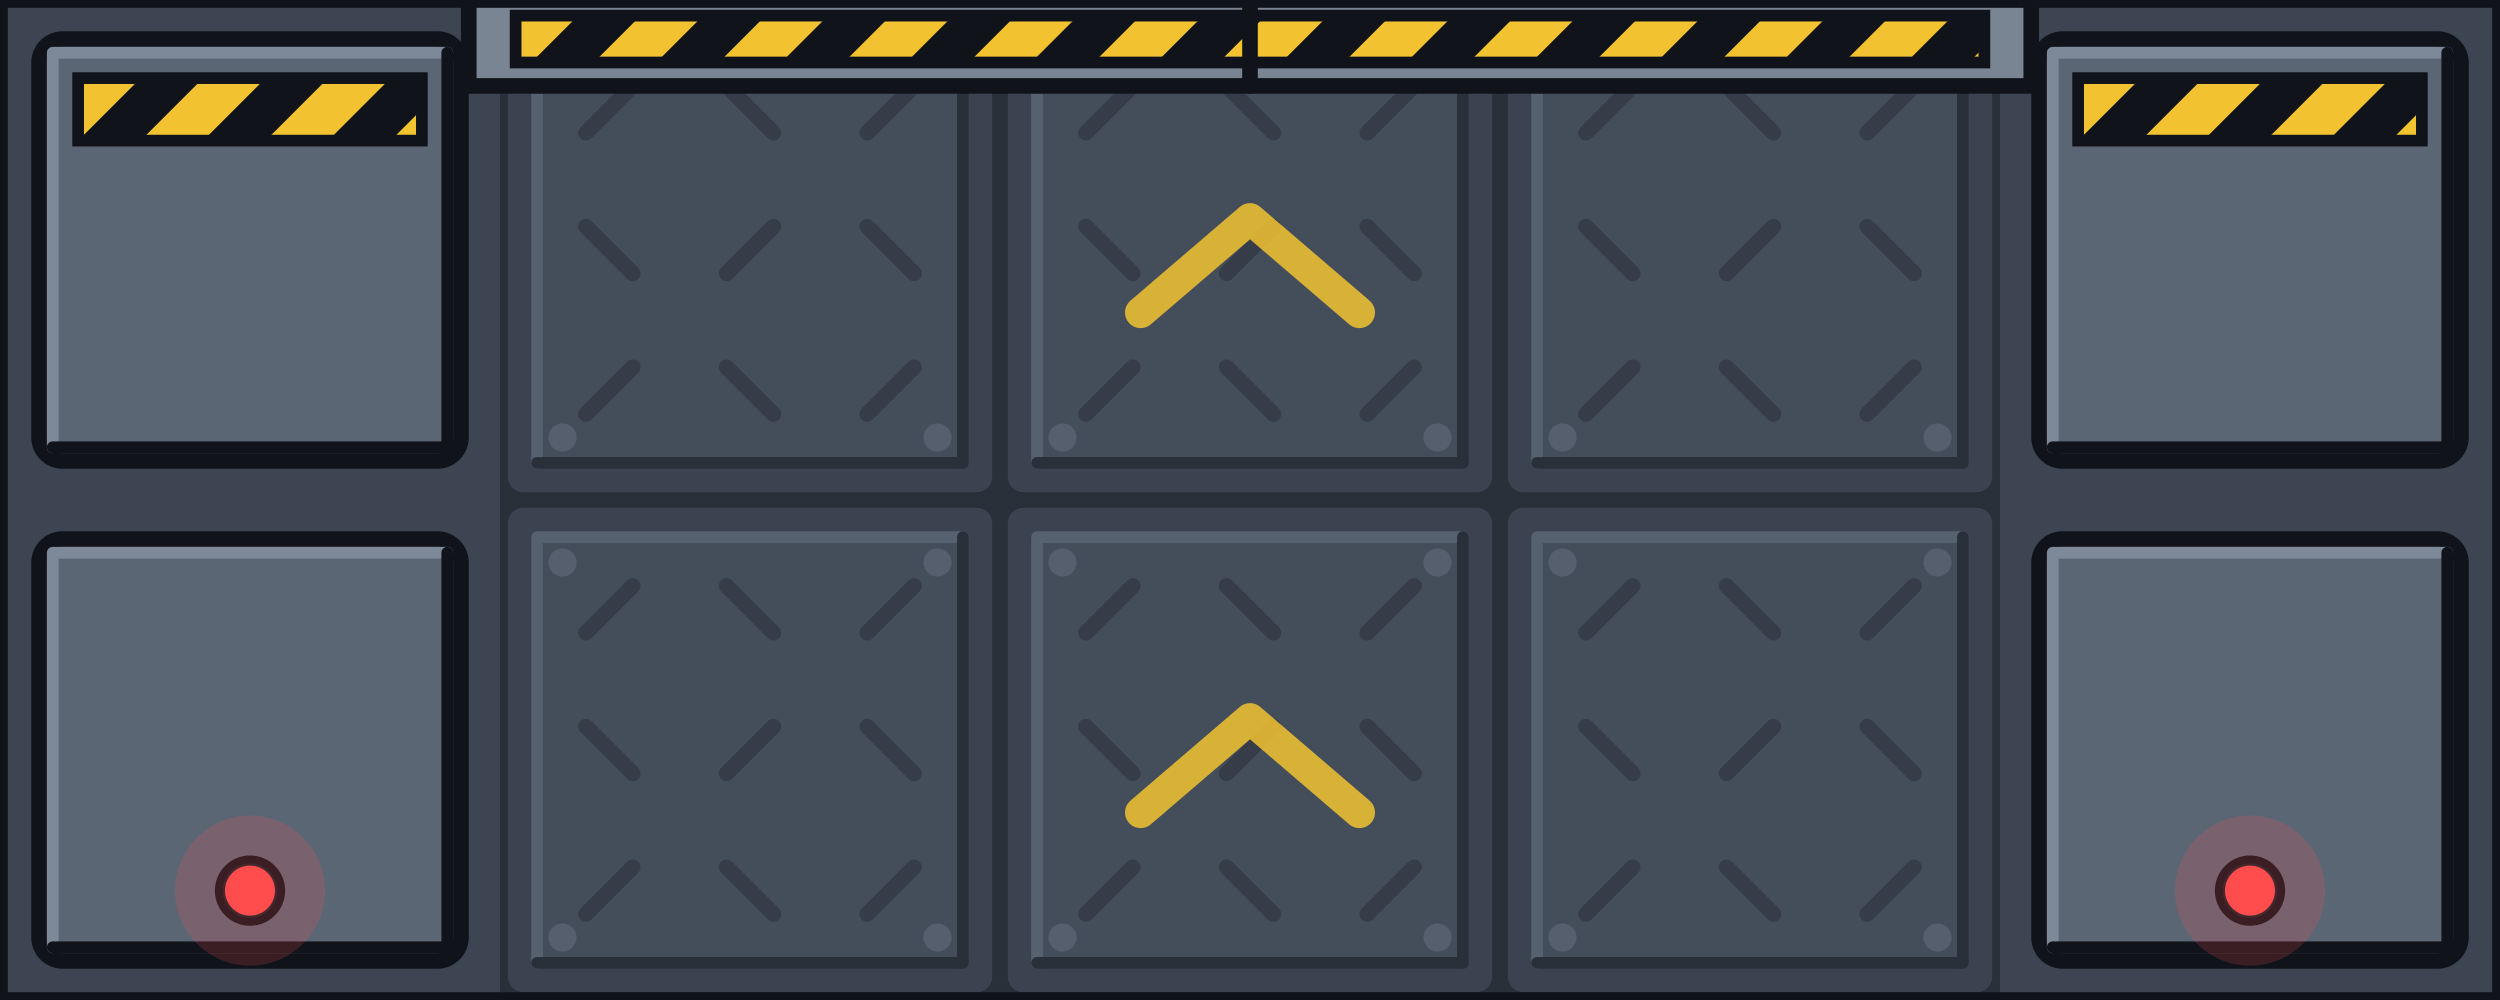
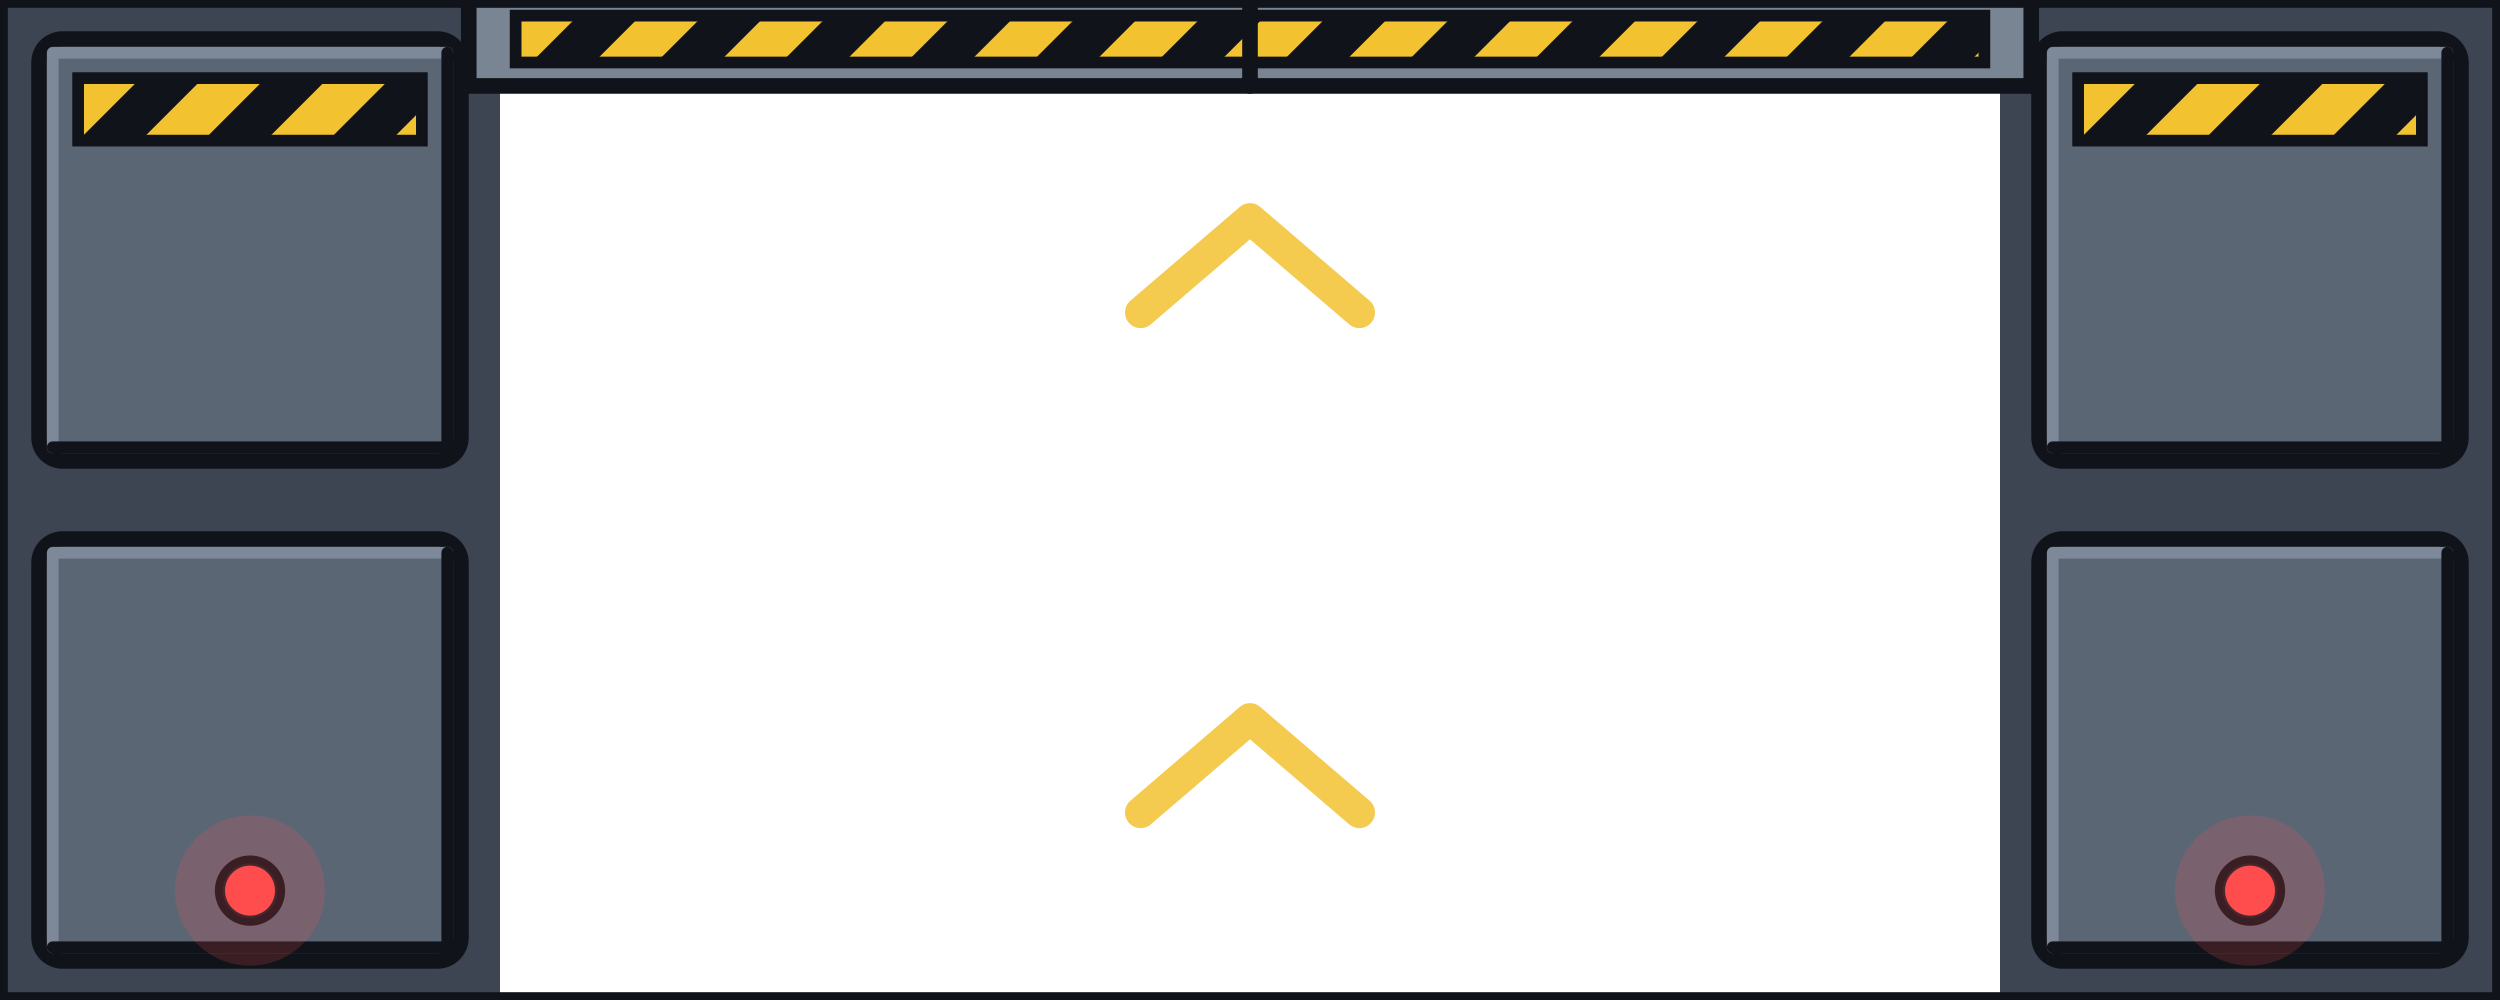
<svg xmlns="http://www.w3.org/2000/svg" width="320" height="128" viewBox="0 0 320 128">
  <g id="base">
    <rect x="0" y="0" width="64" height="64" fill="#3d4552" />
    <rect x="5" y="5" width="54" height="54" rx="3" fill="#5b6675" stroke="#10141a" stroke-width="2" />
    <path d="M6.75,57.25 L6.75,6.75 L57.25,6.75" fill="none" stroke="#7d8898" stroke-width="1.5" stroke-linejoin="round" stroke-linecap="round" />
    <path d="M57.25,6.75 L57.25,57.25 L6.75,57.25" fill="none" stroke="#10141a" stroke-width="1.5" stroke-linejoin="round" stroke-linecap="round" />
    <rect x="0" y="64" width="64" height="64" fill="#3d4552" />
    <rect x="5" y="69" width="54" height="54" rx="3" fill="#5b6675" stroke="#10141a" stroke-width="2" />
    <path d="M6.75,121.25 L6.75,70.75 L57.25,70.75" fill="none" stroke="#7d8898" stroke-width="1.5" stroke-linejoin="round" stroke-linecap="round" />
    <path d="M57.25,70.75 L57.25,121.25 L6.75,121.25" fill="none" stroke="#10141a" stroke-width="1.5" stroke-linejoin="round" stroke-linecap="round" />
    <clipPath id="hz_dp_m_sealed_0_10_10">
      <rect x="10" y="10" width="44" height="8" />
    </clipPath>
    <rect x="10" y="10" width="44" height="8" fill="#f2c230" />
    <g clip-path="url(#hz_dp_m_sealed_0_10_10)">
      <polygon points="-6,18 2,18 10,10 2,10" fill="#10141a" />
      <polygon points="10,18 18,18 26,10 18,10" fill="#10141a" />
      <polygon points="26,18 34,18 42,10 34,10" fill="#10141a" />
      <polygon points="42,18 50,18 58,10 50,10" fill="#10141a" />
      <polygon points="58,18 66,18 74,10 66,10" fill="#10141a" />
    </g>
    <rect x="10" y="10" width="44" height="8" fill="none" stroke="#10141a" stroke-width="1.5" />
    <rect x="256" y="0" width="64" height="64" fill="#3d4552" />
    <rect x="261" y="5" width="54" height="54" rx="3" fill="#5b6675" stroke="#10141a" stroke-width="2" />
    <path d="M262.75,57.25 L262.75,6.75 L313.25,6.75" fill="none" stroke="#7d8898" stroke-width="1.5" stroke-linejoin="round" stroke-linecap="round" />
    <path d="M313.25,6.75 L313.25,57.25 L262.75,57.25" fill="none" stroke="#10141a" stroke-width="1.5" stroke-linejoin="round" stroke-linecap="round" />
    <rect x="256" y="64" width="64" height="64" fill="#3d4552" />
    <rect x="261" y="69" width="54" height="54" rx="3" fill="#5b6675" stroke="#10141a" stroke-width="2" />
    <path d="M262.75,121.25 L262.75,70.75 L313.25,70.75" fill="none" stroke="#7d8898" stroke-width="1.5" stroke-linejoin="round" stroke-linecap="round" />
    <path d="M313.25,70.75 L313.25,121.25 L262.75,121.25" fill="none" stroke="#10141a" stroke-width="1.5" stroke-linejoin="round" stroke-linecap="round" />
    <clipPath id="hz_dp_m_sealed_256_266_10">
      <rect x="266" y="10" width="44" height="8" />
    </clipPath>
    <rect x="266" y="10" width="44" height="8" fill="#f2c230" />
    <g clip-path="url(#hz_dp_m_sealed_256_266_10)">
      <polygon points="250,18 258,18 266,10 258,10" fill="#10141a" />
      <polygon points="266,18 274,18 282,10 274,10" fill="#10141a" />
      <polygon points="282,18 290,18 298,10 290,10" fill="#10141a" />
      <polygon points="298,18 306,18 314,10 306,10" fill="#10141a" />
      <polygon points="314,18 322,18 330,10 322,10" fill="#10141a" />
    </g>
    <rect x="266" y="10" width="44" height="8" fill="none" stroke="#10141a" stroke-width="1.5" />
-     <rect x="64" y="0" width="64" height="64" fill="#2a3039" />
-     <rect x="65" y="1" width="62" height="62" rx="2" fill="#3a434f" />
-     <rect x="68" y="4" width="56" height="56" rx="2" fill="#444e5b" />
-     <path d="M68.75,59.25 L68.75,4.75 L123.25,4.75" fill="none" stroke="#566170" stroke-width="1.5" stroke-linejoin="round" stroke-linecap="round" />
-     <path d="M123.25,4.75 L123.25,59.25 L68.75,59.25" fill="none" stroke="#2a3039" stroke-width="1.5" stroke-linejoin="round" stroke-linecap="round" />
-     <line x1="75" y1="17" x2="81" y2="11" stroke="#2a3039" stroke-width="2" stroke-linecap="round" opacity="0.55" />
-     <line x1="75" y1="29" x2="81" y2="35" stroke="#2a3039" stroke-width="2" stroke-linecap="round" opacity="0.55" />
-     <line x1="75" y1="53" x2="81" y2="47" stroke="#2a3039" stroke-width="2" stroke-linecap="round" opacity="0.55" />
-     <line x1="93" y1="11" x2="99" y2="17" stroke="#2a3039" stroke-width="2" stroke-linecap="round" opacity="0.55" />
-     <line x1="93" y1="35" x2="99" y2="29" stroke="#2a3039" stroke-width="2" stroke-linecap="round" opacity="0.55" />
-     <line x1="93" y1="47" x2="99" y2="53" stroke="#2a3039" stroke-width="2" stroke-linecap="round" opacity="0.55" />
-     <line x1="111" y1="17" x2="117" y2="11" stroke="#2a3039" stroke-width="2" stroke-linecap="round" opacity="0.55" />
-     <line x1="111" y1="29" x2="117" y2="35" stroke="#2a3039" stroke-width="2" stroke-linecap="round" opacity="0.55" />
-     <line x1="111" y1="53" x2="117" y2="47" stroke="#2a3039" stroke-width="2" stroke-linecap="round" opacity="0.55" />
-     <circle cx="72" cy="8" r="1.8" fill="#566170" opacity="0.9" />
-     <circle cx="120" cy="8" r="1.8" fill="#566170" opacity="0.9" />
-     <circle cx="72" cy="56" r="1.8" fill="#566170" opacity="0.9" />
-     <circle cx="120" cy="56" r="1.8" fill="#566170" opacity="0.9" />
-     <rect x="128" y="0" width="64" height="64" fill="#2a3039" />
-     <rect x="129" y="1" width="62" height="62" rx="2" fill="#3a434f" />
-     <rect x="132" y="4" width="56" height="56" rx="2" fill="#444e5b" />
-     <path d="M132.75,59.25 L132.75,4.75 L187.25,4.75" fill="none" stroke="#566170" stroke-width="1.5" stroke-linejoin="round" stroke-linecap="round" />
-     <path d="M187.25,4.75 L187.25,59.25 L132.75,59.25" fill="none" stroke="#2a3039" stroke-width="1.5" stroke-linejoin="round" stroke-linecap="round" />
-     <line x1="139" y1="17" x2="145" y2="11" stroke="#2a3039" stroke-width="2" stroke-linecap="round" opacity="0.55" />
-     <line x1="139" y1="29" x2="145" y2="35" stroke="#2a3039" stroke-width="2" stroke-linecap="round" opacity="0.55" />
-     <line x1="139" y1="53" x2="145" y2="47" stroke="#2a3039" stroke-width="2" stroke-linecap="round" opacity="0.55" />
-     <line x1="157" y1="11" x2="163" y2="17" stroke="#2a3039" stroke-width="2" stroke-linecap="round" opacity="0.55" />
-     <line x1="157" y1="35" x2="163" y2="29" stroke="#2a3039" stroke-width="2" stroke-linecap="round" opacity="0.55" />
-     <line x1="157" y1="47" x2="163" y2="53" stroke="#2a3039" stroke-width="2" stroke-linecap="round" opacity="0.55" />
-     <line x1="175" y1="17" x2="181" y2="11" stroke="#2a3039" stroke-width="2" stroke-linecap="round" opacity="0.55" />
-     <line x1="175" y1="29" x2="181" y2="35" stroke="#2a3039" stroke-width="2" stroke-linecap="round" opacity="0.55" />
-     <line x1="175" y1="53" x2="181" y2="47" stroke="#2a3039" stroke-width="2" stroke-linecap="round" opacity="0.55" />
-     <circle cx="136" cy="8" r="1.8" fill="#566170" opacity="0.9" />
-     <circle cx="184" cy="8" r="1.8" fill="#566170" opacity="0.9" />
-     <circle cx="136" cy="56" r="1.8" fill="#566170" opacity="0.9" />
-     <circle cx="184" cy="56" r="1.8" fill="#566170" opacity="0.9" />
-     <rect x="192" y="0" width="64" height="64" fill="#2a3039" />
-     <rect x="193" y="1" width="62" height="62" rx="2" fill="#3a434f" />
-     <rect x="196" y="4" width="56" height="56" rx="2" fill="#444e5b" />
-     <path d="M196.75,59.25 L196.75,4.75 L251.25,4.75" fill="none" stroke="#566170" stroke-width="1.5" stroke-linejoin="round" stroke-linecap="round" />
-     <path d="M251.25,4.75 L251.25,59.25 L196.75,59.25" fill="none" stroke="#2a3039" stroke-width="1.5" stroke-linejoin="round" stroke-linecap="round" />
-     <line x1="203" y1="17" x2="209" y2="11" stroke="#2a3039" stroke-width="2" stroke-linecap="round" opacity="0.55" />
-     <line x1="203" y1="29" x2="209" y2="35" stroke="#2a3039" stroke-width="2" stroke-linecap="round" opacity="0.55" />
-     <line x1="203" y1="53" x2="209" y2="47" stroke="#2a3039" stroke-width="2" stroke-linecap="round" opacity="0.55" />
-     <line x1="221" y1="11" x2="227" y2="17" stroke="#2a3039" stroke-width="2" stroke-linecap="round" opacity="0.55" />
-     <line x1="221" y1="35" x2="227" y2="29" stroke="#2a3039" stroke-width="2" stroke-linecap="round" opacity="0.55" />
-     <line x1="221" y1="47" x2="227" y2="53" stroke="#2a3039" stroke-width="2" stroke-linecap="round" opacity="0.55" />
-     <line x1="239" y1="17" x2="245" y2="11" stroke="#2a3039" stroke-width="2" stroke-linecap="round" opacity="0.55" />
-     <line x1="239" y1="29" x2="245" y2="35" stroke="#2a3039" stroke-width="2" stroke-linecap="round" opacity="0.55" />
-     <line x1="239" y1="53" x2="245" y2="47" stroke="#2a3039" stroke-width="2" stroke-linecap="round" opacity="0.55" />
-     <circle cx="200" cy="8" r="1.8" fill="#566170" opacity="0.9" />
-     <circle cx="248" cy="8" r="1.8" fill="#566170" opacity="0.9" />
-     <circle cx="200" cy="56" r="1.8" fill="#566170" opacity="0.9" />
-     <circle cx="248" cy="56" r="1.8" fill="#566170" opacity="0.9" />
-     <rect x="64" y="64" width="64" height="64" fill="#2a3039" />
-     <rect x="65" y="65" width="62" height="62" rx="2" fill="#3a434f" />
-     <rect x="68" y="68" width="56" height="56" rx="2" fill="#444e5b" />
-     <path d="M68.75,123.25 L68.75,68.75 L123.25,68.75" fill="none" stroke="#566170" stroke-width="1.5" stroke-linejoin="round" stroke-linecap="round" />
-     <path d="M123.25,68.75 L123.25,123.25 L68.75,123.25" fill="none" stroke="#2a3039" stroke-width="1.5" stroke-linejoin="round" stroke-linecap="round" />
-     <line x1="75" y1="81" x2="81" y2="75" stroke="#2a3039" stroke-width="2" stroke-linecap="round" opacity="0.55" />
-     <line x1="75" y1="93" x2="81" y2="99" stroke="#2a3039" stroke-width="2" stroke-linecap="round" opacity="0.55" />
-     <line x1="75" y1="117" x2="81" y2="111" stroke="#2a3039" stroke-width="2" stroke-linecap="round" opacity="0.55" />
-     <line x1="93" y1="75" x2="99" y2="81" stroke="#2a3039" stroke-width="2" stroke-linecap="round" opacity="0.55" />
-     <line x1="93" y1="99" x2="99" y2="93" stroke="#2a3039" stroke-width="2" stroke-linecap="round" opacity="0.55" />
-     <line x1="93" y1="111" x2="99" y2="117" stroke="#2a3039" stroke-width="2" stroke-linecap="round" opacity="0.55" />
-     <line x1="111" y1="81" x2="117" y2="75" stroke="#2a3039" stroke-width="2" stroke-linecap="round" opacity="0.55" />
-     <line x1="111" y1="93" x2="117" y2="99" stroke="#2a3039" stroke-width="2" stroke-linecap="round" opacity="0.55" />
-     <line x1="111" y1="117" x2="117" y2="111" stroke="#2a3039" stroke-width="2" stroke-linecap="round" opacity="0.55" />
-     <circle cx="72" cy="72" r="1.8" fill="#566170" opacity="0.9" />
-     <circle cx="120" cy="72" r="1.8" fill="#566170" opacity="0.9" />
-     <circle cx="72" cy="120" r="1.8" fill="#566170" opacity="0.9" />
-     <circle cx="120" cy="120" r="1.8" fill="#566170" opacity="0.9" />
-     <rect x="128" y="64" width="64" height="64" fill="#2a3039" />
-     <rect x="129" y="65" width="62" height="62" rx="2" fill="#3a434f" />
-     <rect x="132" y="68" width="56" height="56" rx="2" fill="#444e5b" />
-     <path d="M132.75,123.25 L132.75,68.75 L187.25,68.75" fill="none" stroke="#566170" stroke-width="1.5" stroke-linejoin="round" stroke-linecap="round" />
-     <path d="M187.25,68.75 L187.25,123.25 L132.75,123.25" fill="none" stroke="#2a3039" stroke-width="1.5" stroke-linejoin="round" stroke-linecap="round" />
-     <line x1="139" y1="81" x2="145" y2="75" stroke="#2a3039" stroke-width="2" stroke-linecap="round" opacity="0.55" />
-     <line x1="139" y1="93" x2="145" y2="99" stroke="#2a3039" stroke-width="2" stroke-linecap="round" opacity="0.55" />
-     <line x1="139" y1="117" x2="145" y2="111" stroke="#2a3039" stroke-width="2" stroke-linecap="round" opacity="0.55" />
-     <line x1="157" y1="75" x2="163" y2="81" stroke="#2a3039" stroke-width="2" stroke-linecap="round" opacity="0.55" />
-     <line x1="157" y1="99" x2="163" y2="93" stroke="#2a3039" stroke-width="2" stroke-linecap="round" opacity="0.55" />
-     <line x1="157" y1="111" x2="163" y2="117" stroke="#2a3039" stroke-width="2" stroke-linecap="round" opacity="0.55" />
-     <line x1="175" y1="81" x2="181" y2="75" stroke="#2a3039" stroke-width="2" stroke-linecap="round" opacity="0.55" />
-     <line x1="175" y1="93" x2="181" y2="99" stroke="#2a3039" stroke-width="2" stroke-linecap="round" opacity="0.55" />
-     <line x1="175" y1="117" x2="181" y2="111" stroke="#2a3039" stroke-width="2" stroke-linecap="round" opacity="0.55" />
-     <circle cx="136" cy="72" r="1.8" fill="#566170" opacity="0.9" />
-     <circle cx="184" cy="72" r="1.8" fill="#566170" opacity="0.9" />
-     <circle cx="136" cy="120" r="1.8" fill="#566170" opacity="0.9" />
-     <circle cx="184" cy="120" r="1.8" fill="#566170" opacity="0.9" />
-     <rect x="192" y="64" width="64" height="64" fill="#2a3039" />
-     <rect x="193" y="65" width="62" height="62" rx="2" fill="#3a434f" />
-     <rect x="196" y="68" width="56" height="56" rx="2" fill="#444e5b" />
-     <path d="M196.75,123.25 L196.75,68.75 L251.25,68.75" fill="none" stroke="#566170" stroke-width="1.5" stroke-linejoin="round" stroke-linecap="round" />
-     <path d="M251.25,68.75 L251.25,123.25 L196.75,123.25" fill="none" stroke="#2a3039" stroke-width="1.5" stroke-linejoin="round" stroke-linecap="round" />
-     <line x1="203" y1="81" x2="209" y2="75" stroke="#2a3039" stroke-width="2" stroke-linecap="round" opacity="0.55" />
-     <line x1="203" y1="93" x2="209" y2="99" stroke="#2a3039" stroke-width="2" stroke-linecap="round" opacity="0.55" />
-     <line x1="203" y1="117" x2="209" y2="111" stroke="#2a3039" stroke-width="2" stroke-linecap="round" opacity="0.55" />
-     <line x1="221" y1="75" x2="227" y2="81" stroke="#2a3039" stroke-width="2" stroke-linecap="round" opacity="0.55" />
-     <line x1="221" y1="99" x2="227" y2="93" stroke="#2a3039" stroke-width="2" stroke-linecap="round" opacity="0.55" />
-     <line x1="221" y1="111" x2="227" y2="117" stroke="#2a3039" stroke-width="2" stroke-linecap="round" opacity="0.55" />
-     <line x1="239" y1="81" x2="245" y2="75" stroke="#2a3039" stroke-width="2" stroke-linecap="round" opacity="0.55" />
-     <line x1="239" y1="93" x2="245" y2="99" stroke="#2a3039" stroke-width="2" stroke-linecap="round" opacity="0.55" />
-     <line x1="239" y1="117" x2="245" y2="111" stroke="#2a3039" stroke-width="2" stroke-linecap="round" opacity="0.55" />
-     <circle cx="200" cy="72" r="1.8" fill="#566170" opacity="0.9" />
-     <circle cx="248" cy="72" r="1.8" fill="#566170" opacity="0.9" />
-     <circle cx="200" cy="120" r="1.8" fill="#566170" opacity="0.9" />
-     <circle cx="248" cy="120" r="1.8" fill="#566170" opacity="0.9" />
    <path d="M146,40 L160,28 L174,40" fill="none" stroke="#f2c230" stroke-width="4" stroke-linejoin="round" stroke-linecap="round" opacity="0.85" />
    <path d="M146,104 L160,92 L174,104" fill="none" stroke="#f2c230" stroke-width="4" stroke-linejoin="round" stroke-linecap="round" opacity="0.85" />
    <rect x="60" y="-1" width="200" height="12" fill="#7a8594" stroke="#10141a" stroke-width="2" />
    <clipPath id="hz_dpd_m_66_2">
      <rect x="66" y="2" width="188" height="6" />
    </clipPath>
    <rect x="66" y="2" width="188" height="6" fill="#f2c230" />
    <g clip-path="url(#hz_dpd_m_66_2)">
      <polygon points="52,8 60,8 66,2 58,2" fill="#10141a" />
      <polygon points="68,8 76,8 82,2 74,2" fill="#10141a" />
      <polygon points="84,8 92,8 98,2 90,2" fill="#10141a" />
      <polygon points="100,8 108,8 114,2 106,2" fill="#10141a" />
      <polygon points="116,8 124,8 130,2 122,2" fill="#10141a" />
      <polygon points="132,8 140,8 146,2 138,2" fill="#10141a" />
      <polygon points="148,8 156,8 162,2 154,2" fill="#10141a" />
      <polygon points="164,8 172,8 178,2 170,2" fill="#10141a" />
      <polygon points="180,8 188,8 194,2 186,2" fill="#10141a" />
      <polygon points="196,8 204,8 210,2 202,2" fill="#10141a" />
      <polygon points="212,8 220,8 226,2 218,2" fill="#10141a" />
      <polygon points="228,8 236,8 242,2 234,2" fill="#10141a" />
      <polygon points="244,8 252,8 258,2 250,2" fill="#10141a" />
      <polygon points="260,8 268,8 274,2 266,2" fill="#10141a" />
    </g>
    <rect x="66" y="2" width="188" height="6" fill="none" stroke="#10141a" stroke-width="1.5" />
    <line x1="160" y1="-1" x2="160" y2="11" stroke="#10141a" stroke-width="2" stroke-linecap="round" />
    <circle cx="32" cy="114" r="4" fill="#1b2028" stroke="#10141a" stroke-width="1" />
    <circle cx="288" cy="114" r="4" fill="#1b2028" stroke="#10141a" stroke-width="1" />
    <rect x="0" y="0" width="320" height="128" fill="none" stroke="#10141a" stroke-width="2" />
  </g>
  <g id="emissive">
    <g data-light="glow">
      <circle cx="32" cy="114" r="9.6" fill="#ff4d4d" opacity="0.18" />
      <circle cx="32" cy="114" r="3.2" fill="#ff4d4d" />
    </g>
    <g data-light="glow">
      <circle cx="288" cy="114" r="9.6" fill="#ff4d4d" opacity="0.18" />
      <circle cx="288" cy="114" r="3.2" fill="#ff4d4d" />
    </g>
  </g>
</svg>
